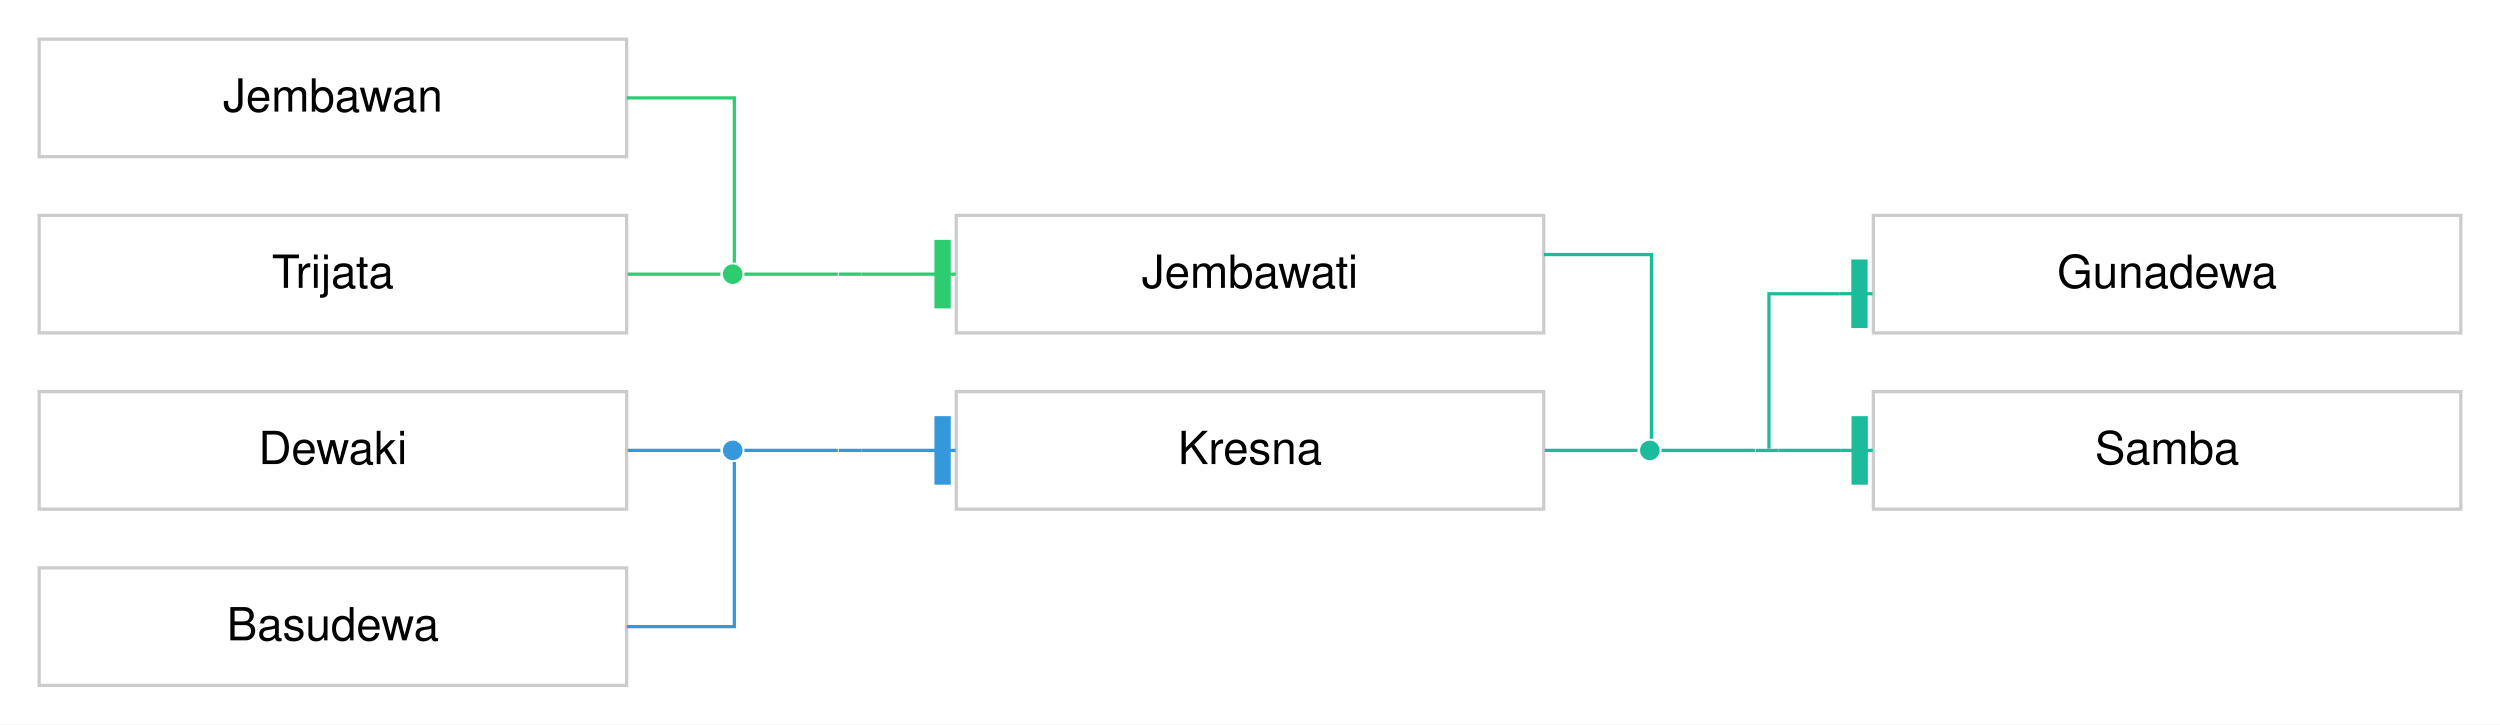
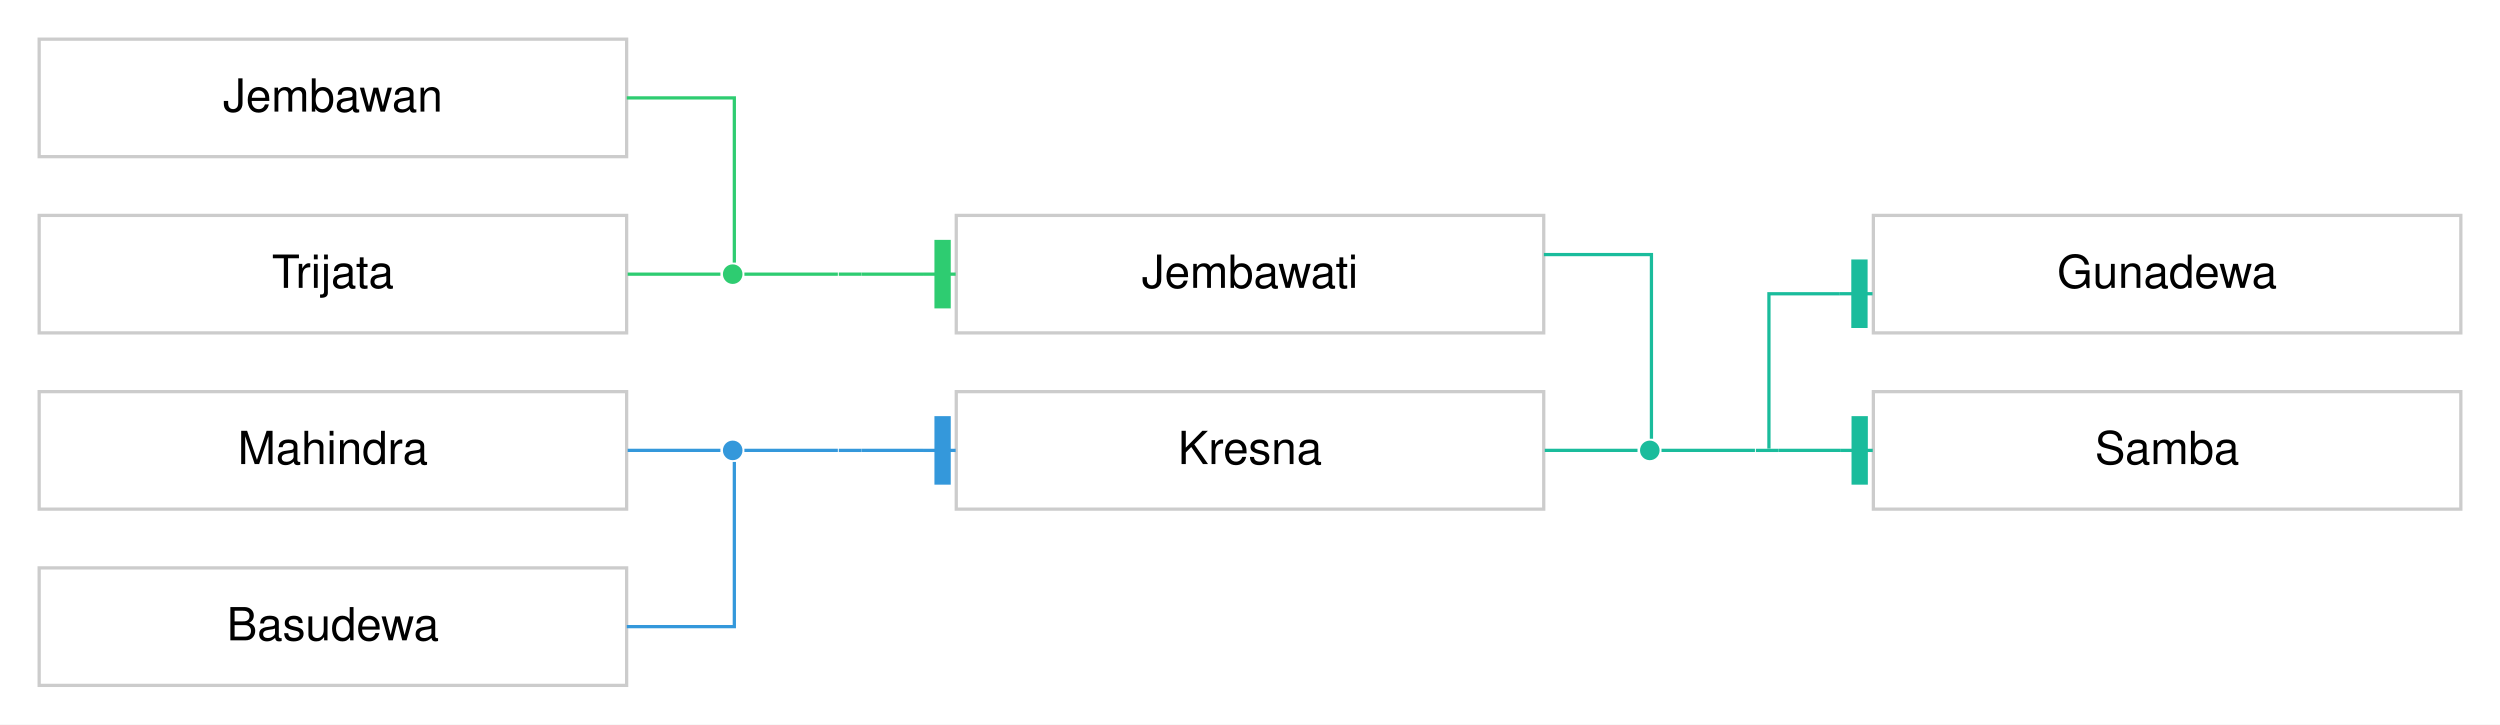
<svg xmlns="http://www.w3.org/2000/svg" width="766pt" height="222pt" viewBox="0.00 0.00 766.00 222.00">
  <g id="graph0" class="graph" transform="scale(1 1) rotate(0) translate(4 218)">
    <polygon fill="white" stroke="none" points="-4,4 -4,-218 762,-218 762,4 -4,4" />
    <g id="clust1" class="cluster" />
    <g id="clust4" class="cluster" />
    <g id="clust7" class="cluster" />
    <g id="node1" class="node">
      <ellipse fill="#1abc9c" stroke="white" cx="501.5" cy="-80" rx="3.5" ry="3.5" />
    </g>
    <g id="node4" class="node">
      <polygon fill="#1abc9c" stroke="#cccccc" stroke-width="0" points="541,-80.5 534,-80.5 534,-79.5 541,-79.5 541,-80.5" />
    </g>
    <g id="edge3" class="edge">
      <path fill="none" stroke="#1abc9c" d="M505.083,-80C511.913,-80 526.732,-80 533.715,-80" />
    </g>
    <g id="node2" class="node">
      <polygon fill="white" stroke="#cccccc" points="469,-152 289,-152 289,-116 469,-116 469,-152" />
      <text text-anchor="middle" x="379" y="-129.8" font-family="Helvetica, Arial, sans-serif" font-size="14.00">Jembawati</text>
    </g>
    <g id="edge1" class="edge">
      <path fill="none" stroke="#1abc9c" d="M469.038,-140C487.794,-140 502,-140 502,-140 502,-140 502,-96.49 502,-83.574" />
    </g>
    <g id="node3" class="node">
      <polygon fill="white" stroke="#cccccc" points="469,-98 289,-98 289,-62 469,-62 469,-98" />
      <text text-anchor="middle" x="379" y="-75.8" font-family="Helvetica, Arial, sans-serif" font-size="14.00">Kresna</text>
    </g>
    <g id="edge2" class="edge">
      <path fill="none" stroke="#1abc9c" d="M469.315,-80C481.938,-80 492.417,-80 497.733,-80" />
    </g>
    <g id="node5" class="node">
      <polygon fill="white" stroke="#cccccc" points="750,-98 570,-98 570,-62 750,-62 750,-98" />
      <text text-anchor="middle" x="660" y="-75.8" font-family="Helvetica, Arial, sans-serif" font-size="14.00">Samba</text>
    </g>
    <g id="edge4" class="edge">
      <path fill="none" stroke="#1abc9c" d="M541.034,-80C541.034,-80 559.811,-80 559.811,-80" />
      <polygon fill="#1abc9c" stroke="#1abc9c" points="567.81,-70 567.811,-90 563.811,-90 563.81,-70 567.81,-70" />
      <polyline fill="none" stroke="#1abc9c" points="569.811,-80 559.811,-80 " />
    </g>
    <g id="node6" class="node">
      <polygon fill="white" stroke="#cccccc" points="750,-152 570,-152 570,-116 750,-116 750,-152" />
      <text text-anchor="middle" x="660" y="-129.8" font-family="Helvetica, Arial, sans-serif" font-size="14.00">Gunadewa</text>
    </g>
    <g id="edge5" class="edge">
      <path fill="none" stroke="#1abc9c" d="M538,-80.539C538,-85.812 538,-128 538,-128 538,-128 559.736,-128 559.736,-128" />
      <polygon fill="#1abc9c" stroke="#1abc9c" points="567.735,-118 567.736,-138 563.736,-138 563.735,-118 567.735,-118" />
      <polyline fill="none" stroke="#1abc9c" points="569.736,-128 559.736,-128 " />
    </g>
    <g id="node7" class="node">
      <ellipse fill="#2ecc71" stroke="white" cx="220.5" cy="-134" rx="3.5" ry="3.5" />
    </g>
    <g id="node10" class="node">
      <polygon fill="#2ecc71" stroke="#cccccc" stroke-width="0" points="260,-134.5 253,-134.5 253,-133.5 260,-133.5 260,-134.5" />
    </g>
    <g id="edge8" class="edge">
      <path fill="none" stroke="#2ecc71" d="M224.083,-134C230.913,-134 245.732,-134 252.715,-134" />
    </g>
    <g id="node8" class="node">
      <polygon fill="white" stroke="#cccccc" points="188,-206 8,-206 8,-170 188,-170 188,-206" />
      <text text-anchor="middle" x="98" y="-183.8" font-family="Helvetica, Arial, sans-serif" font-size="14.00">Jembawan</text>
    </g>
    <g id="edge6" class="edge">
      <path fill="none" stroke="#2ecc71" d="M188.038,-188C206.794,-188 221,-188 221,-188 221,-188 221,-149.557 221,-137.543" />
    </g>
    <g id="node9" class="node">
      <polygon fill="white" stroke="#cccccc" points="188,-152 8,-152 8,-116 188,-116 188,-152" />
      <text text-anchor="middle" x="98" y="-129.8" font-family="Helvetica, Arial, sans-serif" font-size="14.00">Trijata</text>
    </g>
    <g id="edge7" class="edge">
      <path fill="none" stroke="#2ecc71" d="M188.315,-134C200.938,-134 211.417,-134 216.733,-134" />
    </g>
    <g id="edge9" class="edge">
      <path fill="none" stroke="#2ecc71" d="M260.034,-134C260.034,-134 278.811,-134 278.811,-134" />
      <polygon fill="#2ecc71" stroke="#2ecc71" points="286.81,-124 286.811,-144 282.811,-144 282.81,-124 286.81,-124" />
      <polyline fill="none" stroke="#2ecc71" points="288.811,-134 278.811,-134 " />
    </g>
    <g id="node11" class="node">
      <ellipse fill="#3498db" stroke="white" cx="220.5" cy="-80" rx="3.5" ry="3.5" />
    </g>
    <g id="node14" class="node">
      <polygon fill="#3498db" stroke="#cccccc" stroke-width="0" points="260,-80.5 253,-80.5 253,-79.5 260,-79.5 260,-80.5" />
    </g>
    <g id="edge12" class="edge">
      <path fill="none" stroke="#3498db" d="M224.083,-80C230.913,-80 245.732,-80 252.715,-80" />
    </g>
    <g id="node12" class="node">
      <polygon fill="white" stroke="#cccccc" points="188,-98 8,-98 8,-62 188,-62 188,-98" />
-       <text text-anchor="middle" x="98" y="-75.8" font-family="Helvetica, Arial, sans-serif" font-size="14.00">Dewaki</text>
+       <text text-anchor="middle" x="98" y="-75.8" font-family="Helvetica, Arial, sans-serif" font-size="14.00">Mahindra</text>
    </g>
    <g id="edge10" class="edge">
      <path fill="none" stroke="#3498db" d="M188.315,-80C200.938,-80 211.417,-80 216.733,-80" />
    </g>
    <g id="node13" class="node">
      <polygon fill="white" stroke="#cccccc" points="188,-44 8,-44 8,-8 188,-8 188,-44" />
      <text text-anchor="middle" x="98" y="-21.8" font-family="Helvetica, Arial, sans-serif" font-size="14.00">Basudewa</text>
    </g>
    <g id="edge11" class="edge">
      <path fill="none" stroke="#3498db" d="M188.038,-26C206.794,-26 221,-26 221,-26 221,-26 221,-64.443 221,-76.457" />
    </g>
    <g id="edge13" class="edge">
      <path fill="none" stroke="#3498db" d="M260.034,-80C260.034,-80 278.811,-80 278.811,-80" />
      <polygon fill="#3498db" stroke="#3498db" points="286.81,-70 286.811,-90 282.811,-90 282.81,-70 286.81,-70" />
      <polyline fill="none" stroke="#3498db" points="288.811,-80 278.811,-80 " />
    </g>
  </g>
</svg>
